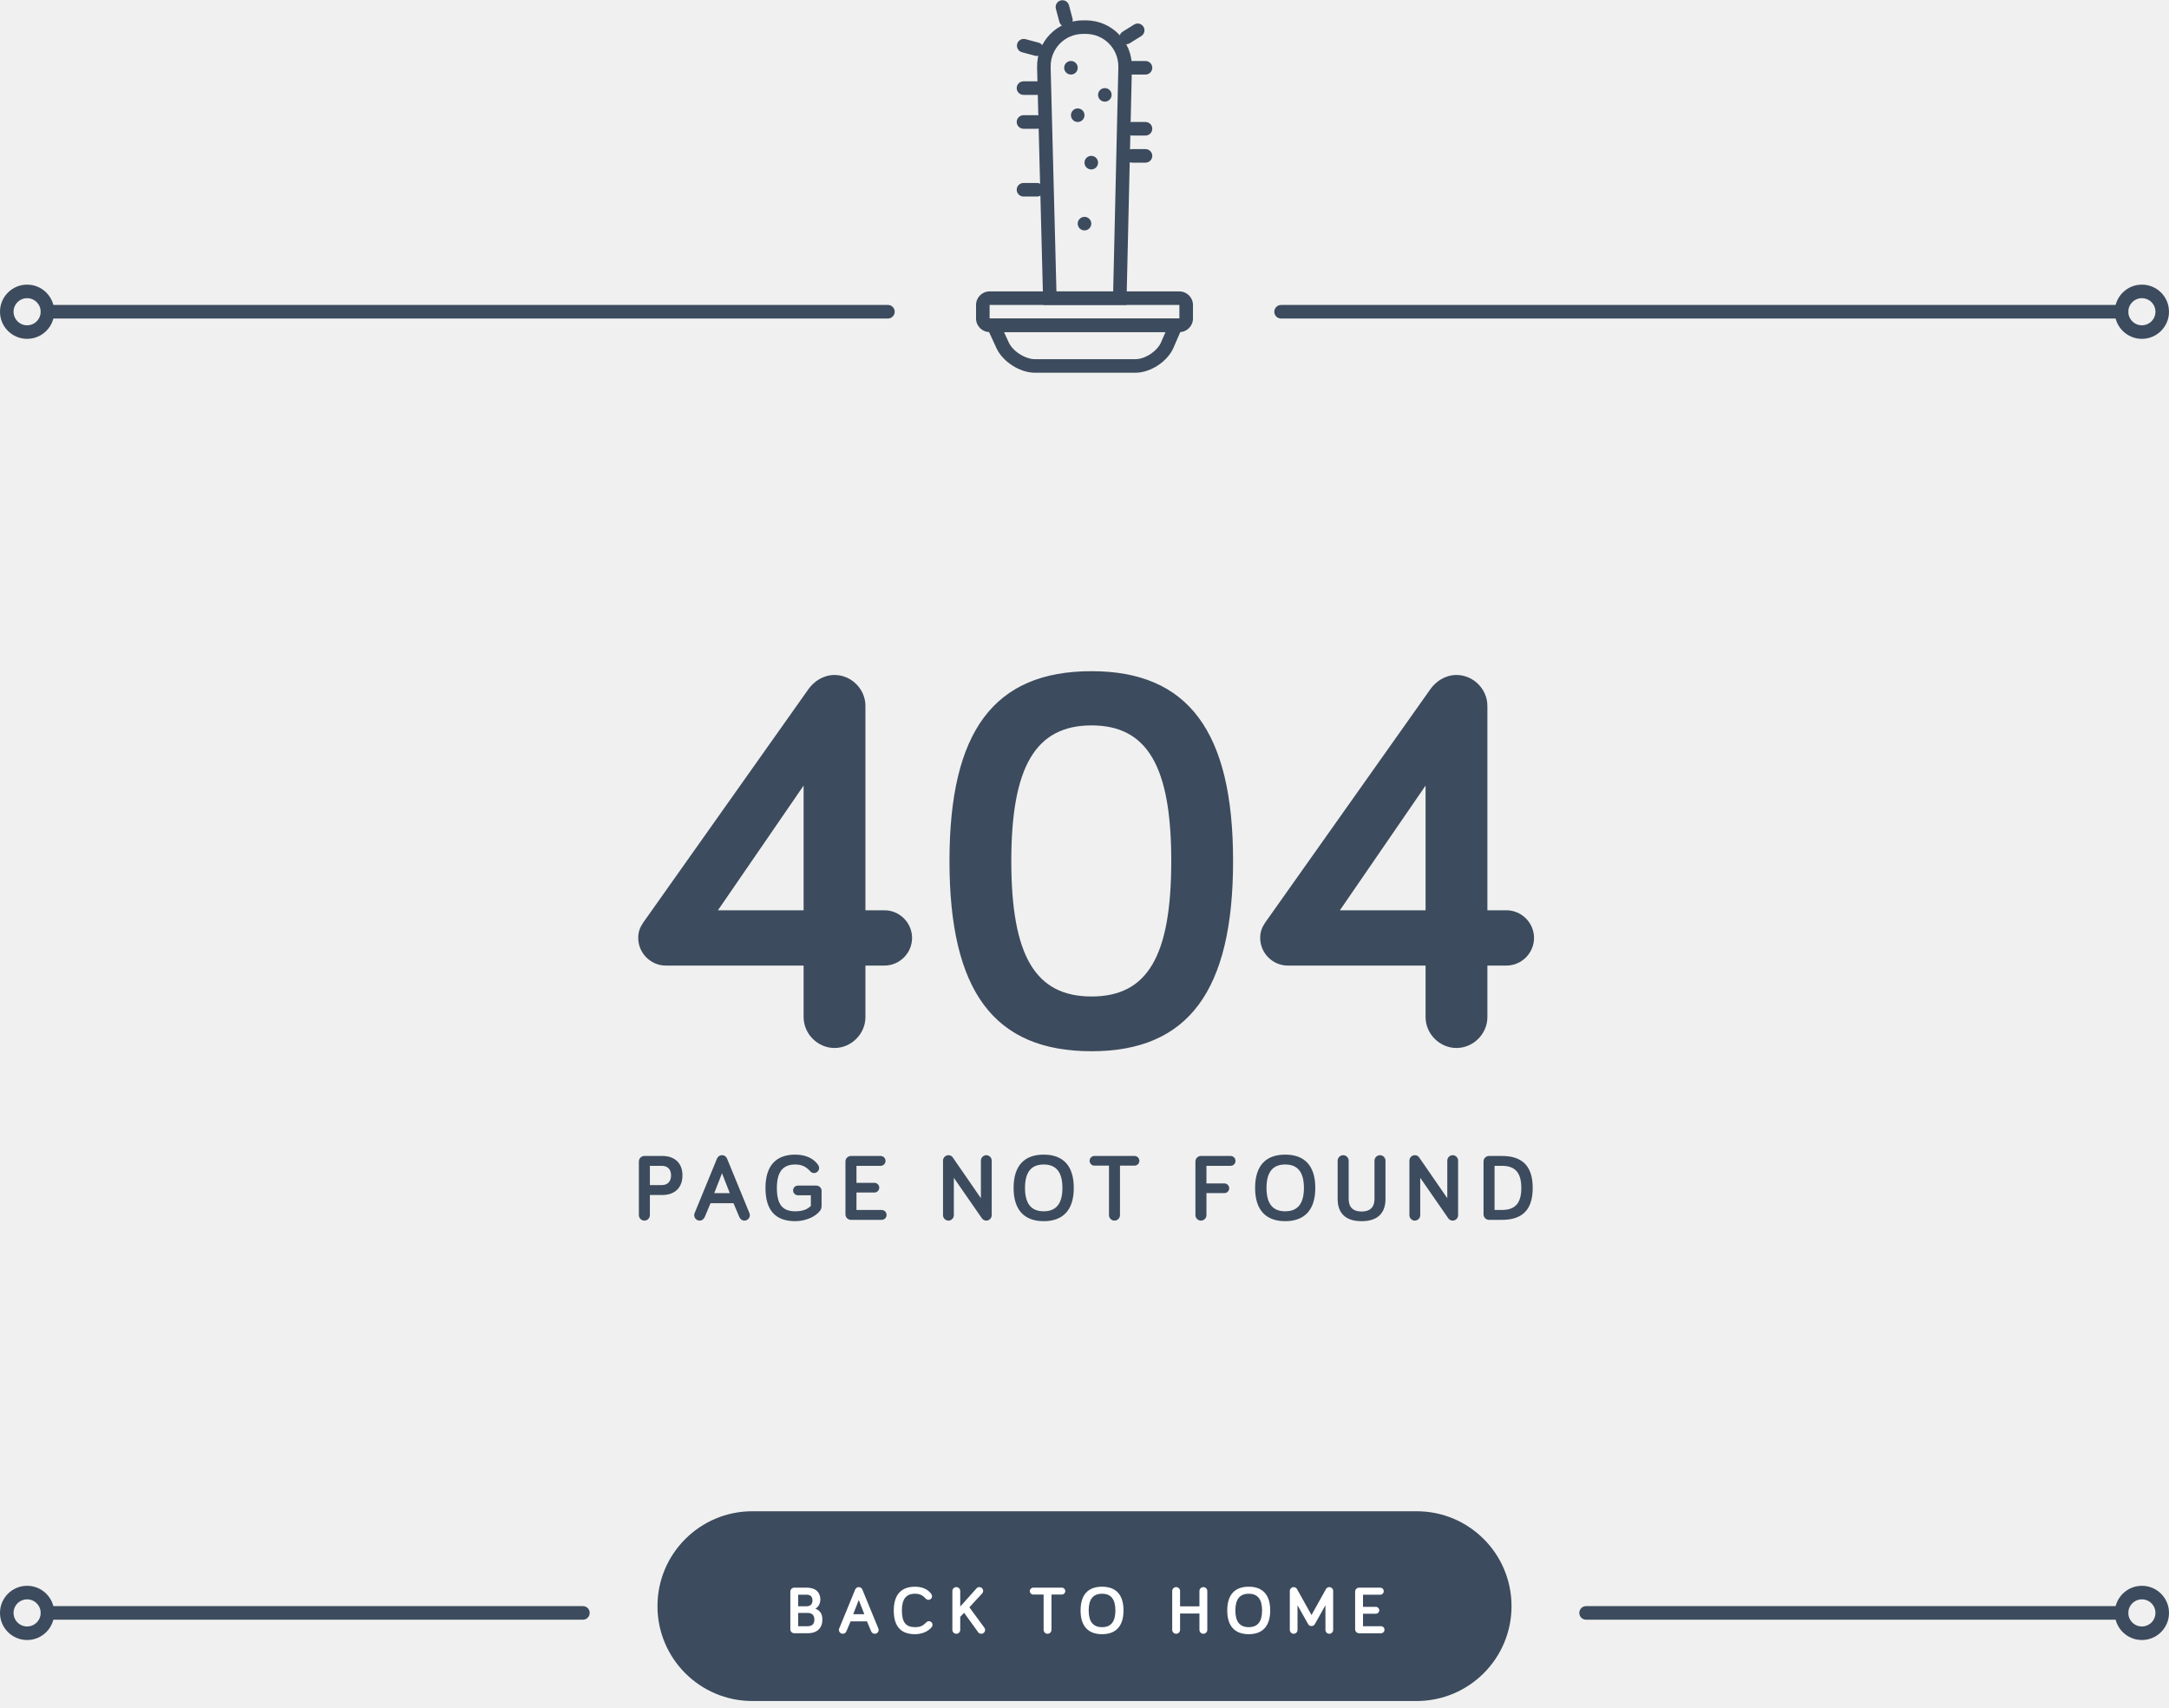
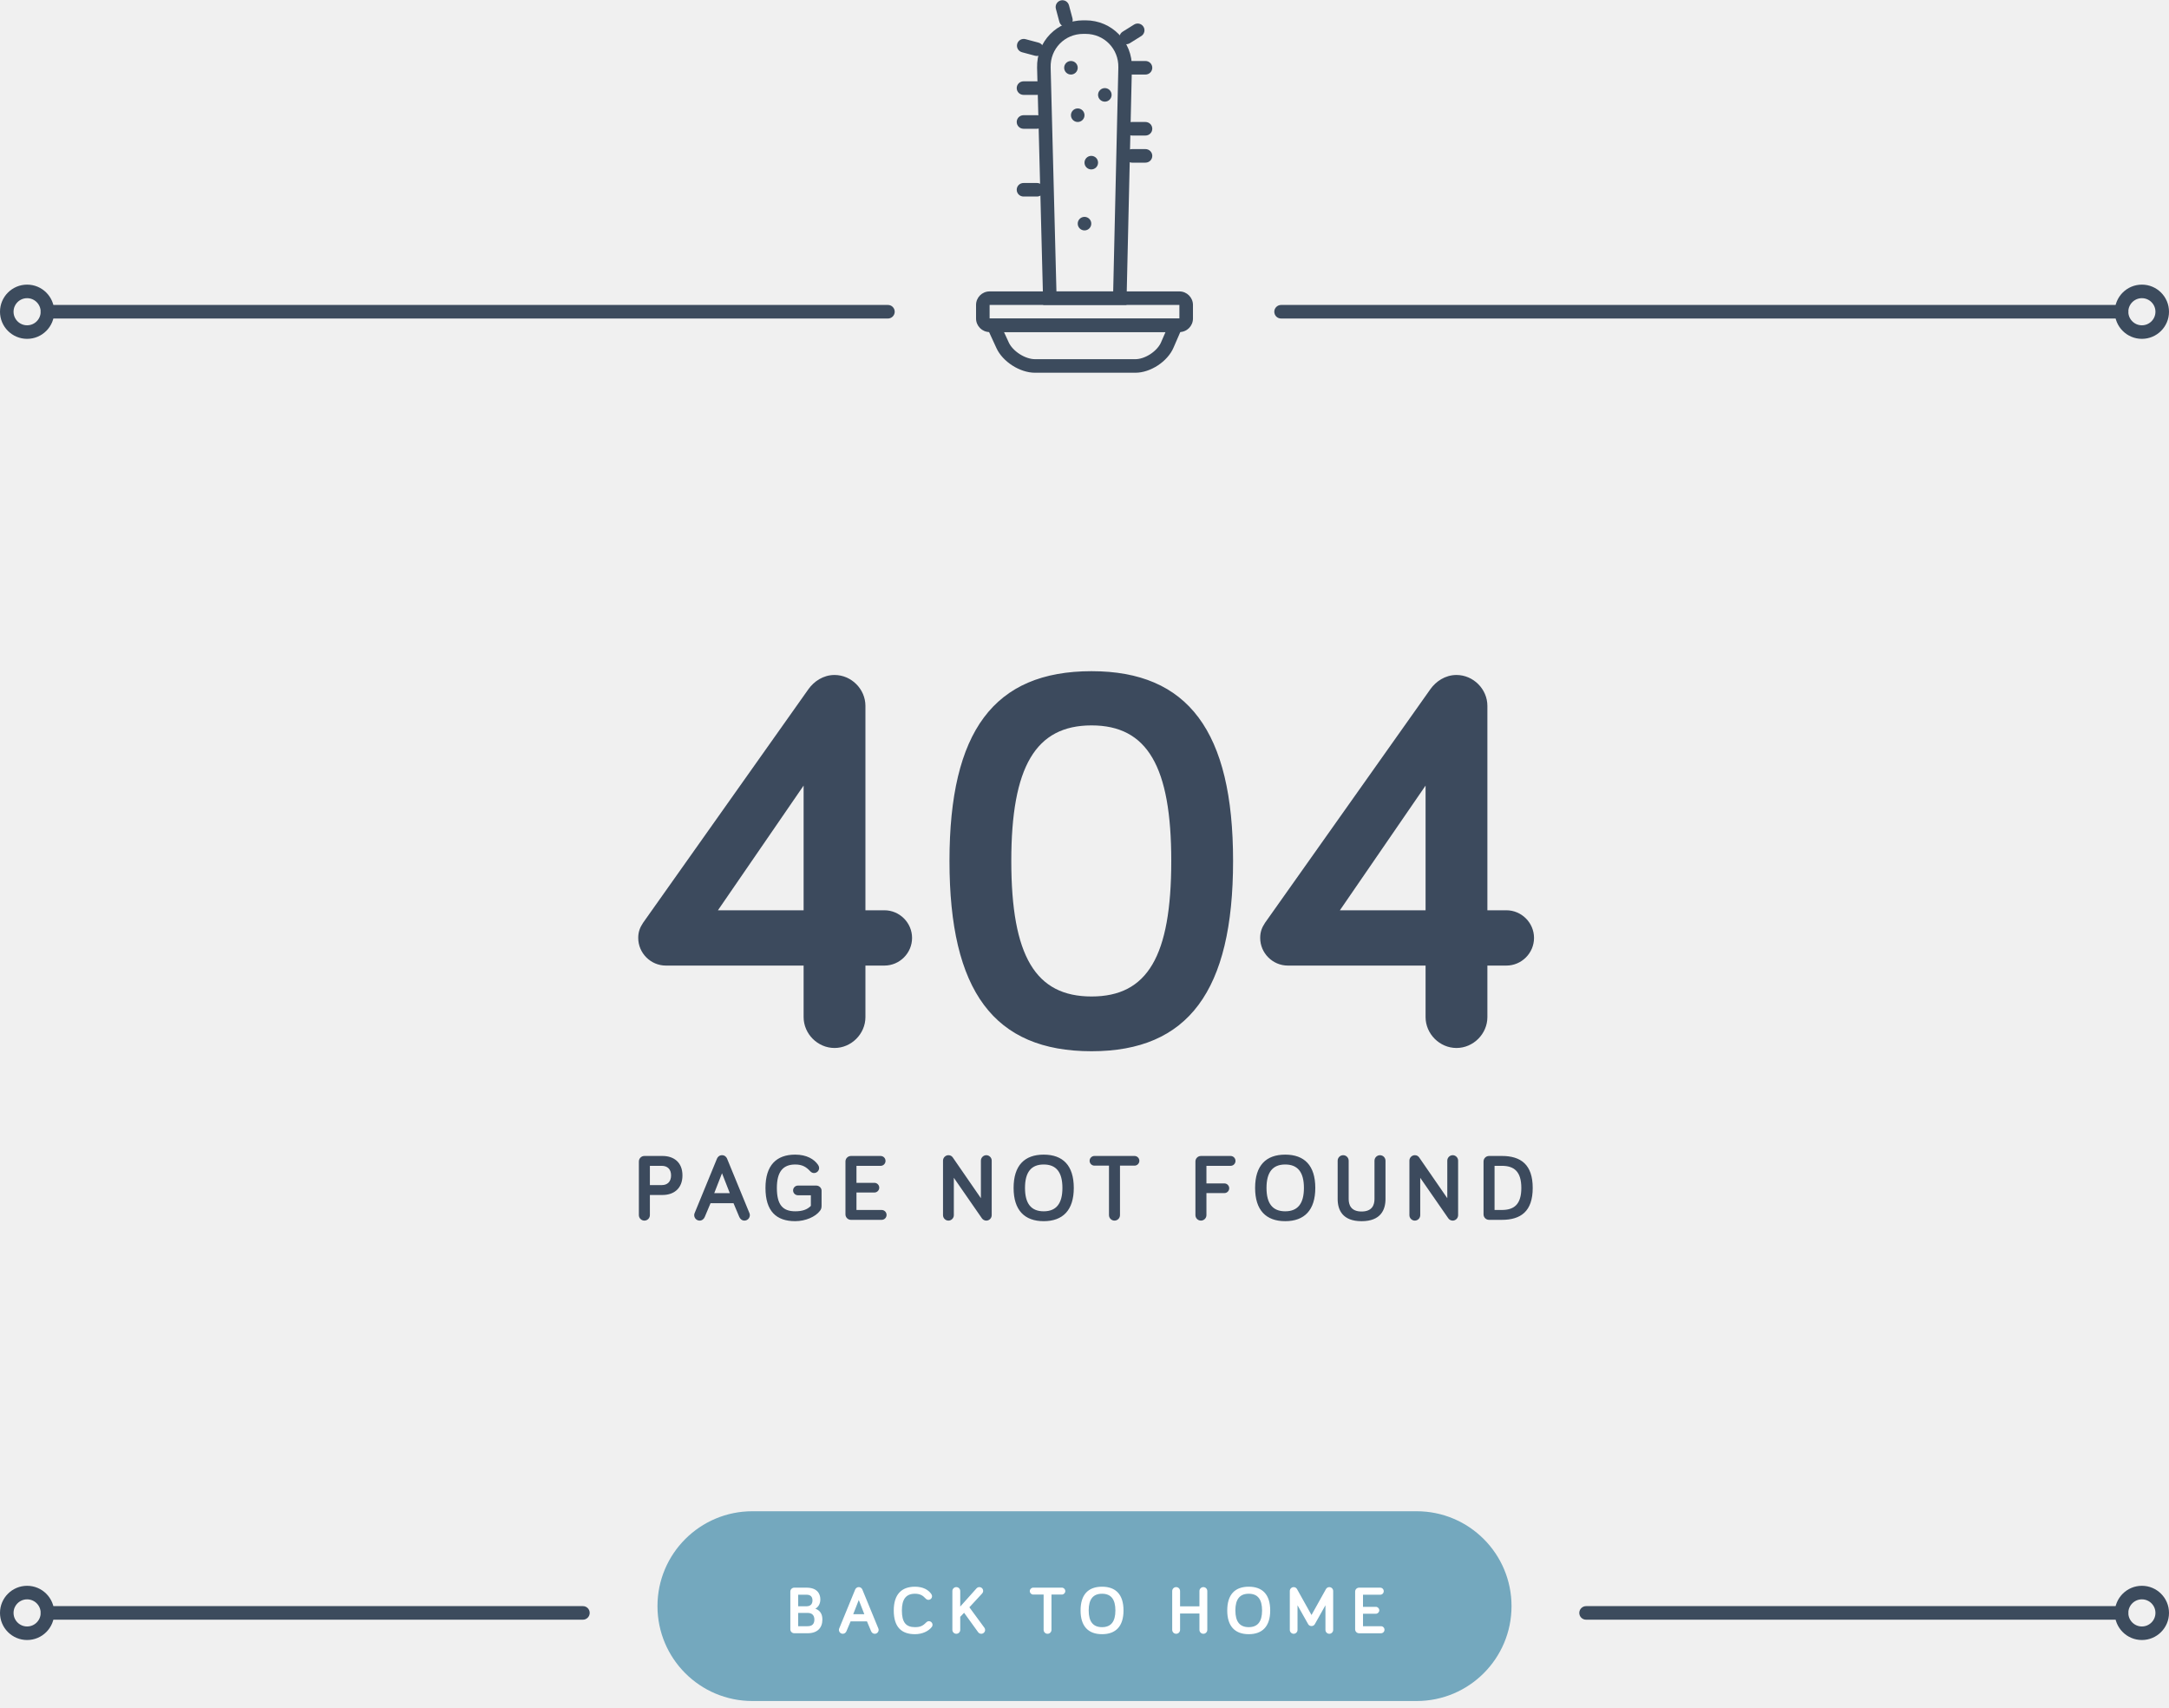
<svg xmlns="http://www.w3.org/2000/svg" xmlns:xlink="http://www.w3.org/1999/xlink" width="320" height="252" viewBox="0 0 320 252">
  <defs>
    <path id="a" d="M132 46c0 .552-.456 1-.996 1H6.996C6.446 47 6 46.556 6 46c0-.552.456-1 .996-1h124.008c.55 0 .996.444.996 1z" />
  </defs>
  <clipPath id="b">
    <use xlink:href="#a" overflow="visible" />
  </clipPath>
  <path clip-path="url(#b)" fill="none" stroke="#3C4B5D" stroke-width="4" stroke-miterlimit="10" d="M132 46c0 .552-.456 1-.996 1H6.996C6.446 47 6 46.556 6 46c0-.552.456-1 .996-1h124.008c.55 0 .996.444.996 1z" />
  <defs>
    <path id="c" d="M314 46c0 .552-.456 1-.996 1H188.996c-.55 0-.996-.444-.996-1 0-.552.456-1 .996-1h124.008c.55 0 .996.444.996 1z" />
  </defs>
  <clipPath id="d">
    <use xlink:href="#c" overflow="visible" />
  </clipPath>
  <path clip-path="url(#d)" fill="none" stroke="#3C4B5D" stroke-width="4" stroke-miterlimit="10" d="M314 46c0 .552-.456 1-.996 1H188.996c-.55 0-.996-.444-.996-1 0-.552.456-1 .996-1h124.008c.55 0 .996.444.996 1z" />
  <defs>
    <path id="e" d="M87 238c0 .553-.456 1-.995 1H6.995c-.55 0-.995-.444-.995-1 0-.553.456-1 .995-1h79.01c.55 0 .995.444.995 1z" />
  </defs>
  <clipPath id="f">
    <use xlink:href="#e" overflow="visible" />
  </clipPath>
  <path clip-path="url(#f)" fill="none" stroke="#3C4B5D" stroke-width="4" stroke-miterlimit="10" d="M87 238c0 .553-.456 1-.995 1H6.995c-.55 0-.995-.444-.995-1 0-.553.456-1 .995-1h79.01c.55 0 .995.444.995 1z" />
  <defs>
    <path id="g" d="M314 238c0 .553-.455 1-.995 1h-79.01c-.55 0-.995-.444-.995-1 0-.553.455-1 .995-1h79.01c.55 0 .995.444.995 1z" />
  </defs>
  <clipPath id="h">
    <use xlink:href="#g" overflow="visible" />
  </clipPath>
  <path clip-path="url(#h)" fill="none" stroke="#3C4B5D" stroke-width="4" stroke-miterlimit="10" d="M314 238c0 .553-.455 1-.995 1h-79.01c-.55 0-.995-.444-.995-1 0-.553.455-1 .995-1h79.01c.55 0 .995.444.995 1z" />
  <defs>
    <path id="i" d="M97 237c0-7.732 6.27-14 13.996-14h98.008c7.73 0 13.996 6.267 13.996 14 0 7.732-6.27 14-13.996 14h-98.008C103.266 251 97 244.733 97 237z" />
  </defs>
  <clipPath id="j">
    <use xlink:href="#i" overflow="visible" />
  </clipPath>
-   <path clip-path="url(#j)" fill="#3C4B5D" d="M92 218h136v38H92z" />
+   <path clip-path="url(#j)" fill="#74A8BE" d="M92 218h136v38H92z" />
  <g fill="#FFF">
    <path d="M117.18 241c-.32 0-.58-.26-.58-.58v-5.566c0-.32.26-.58.58-.58h1.798c1.51 0 2.05.82 2.05 1.74 0 .66-.33 1.158-.74 1.358.75.29 1.04.83 1.04 1.61 0 1.218-.73 2.018-2.17 2.018h-1.98zm.58-3.978h1.22c.628 0 .888-.36.888-.86 0-.52-.26-.85-.89-.85h-1.22v1.71zm0 2.94h1.398c.71 0 .99-.38.99-.98 0-.61-.33-.98-.99-.98h-1.4v1.96zM125.49 239.25l-.61 1.45c-.09.21-.28.38-.54.38-.31 0-.57-.26-.57-.57 0-.06.01-.14.04-.21l2.357-5.746c.06-.14.22-.36.53-.36.31 0 .47.22.53.36l2.36 5.747c.03.07.04.15.04.21 0 .31-.26.57-.57.57-.26 0-.45-.17-.54-.38l-.61-1.45h-2.418zm1.208-3.157l-.82 2.1h1.64l-.82-2.1zM131.86 237.642c0-2.368 1.14-3.508 3.128-3.508 1.21 0 2 .48 2.41 1.08.08.12.11.22.11.33 0 .29-.24.528-.54.528-.14 0-.28-.06-.41-.2-.41-.45-.84-.7-1.57-.7-1.33 0-1.93.82-1.93 2.47 0 1.75.6 2.46 1.93 2.46.74 0 1.14-.17 1.62-.66.16-.16.29-.22.43-.22.3 0 .54.24.54.54 0 .12-.04.22-.1.3-.48.64-1.42 1.078-2.49 1.078-1.99 0-3.128-1.05-3.128-3.498zM141.67 237.062l2.397-2.68c.12-.13.27-.19.42-.19.31 0 .56.25.56.562 0 .16-.06.28-.15.38l-1.88 2.038 2.21 3.01c.07.09.11.21.11.33 0 .31-.26.568-.57.568-.24 0-.39-.14-.47-.25l-2.06-2.85-.57.6v1.92c0 .32-.26.58-.58.58s-.58-.26-.58-.58v-5.727c0-.32.26-.58.58-.58s.58.26.58.58v2.29zM155.128 235.293v5.207c0 .32-.26.58-.58.58s-.58-.26-.58-.58v-5.207h-1.53c-.28 0-.51-.23-.51-.51s.23-.51.51-.51h4.22c.28 0 .508.23.508.51s-.23.51-.51.51h-1.528zM159.42 237.642c0-2.368 1.148-3.508 3.167-3.508 2.02 0 3.168 1.14 3.168 3.508 0 2.34-1.15 3.498-3.168 3.498-2.018 0-3.168-1.16-3.168-3.498zm1.2 0c0 1.65.65 2.46 1.968 2.46s1.97-.81 1.97-2.46c0-1.66-.65-2.47-1.97-2.47-1.32 0-1.97.81-1.97 2.47zM178.117 240.5c0 .32-.26.58-.58.58s-.58-.26-.58-.58v-2.408H174.1v2.408c0 .32-.26.58-.58.58-.32 0-.58-.26-.58-.58v-5.727c0-.32.26-.58.58-.58.32 0 .58.26.58.58v2.26h2.857v-2.26c0-.32.26-.58.58-.58s.58.26.58.58v5.727zM181.06 237.642c0-2.368 1.15-3.508 3.17-3.508 2.017 0 3.167 1.14 3.167 3.508 0 2.34-1.15 3.498-3.168 3.498-2.02 0-3.17-1.16-3.17-3.498zm1.2 0c0 1.65.648 2.46 1.97 2.46 1.317 0 1.968-.81 1.968-2.46 0-1.66-.65-2.47-1.97-2.47-1.32 0-1.97.81-1.97 2.47zM192.998 239.66l-1.57-2.788v3.64c0 .31-.26.568-.568.568-.31 0-.57-.26-.57-.57v-5.746c0-.31.26-.57.57-.57.25 0 .41.14.51.32l2.12 3.798 2.117-3.798c.1-.18.26-.32.51-.32.31 0 .57.26.57.57v5.747c0 .31-.26.57-.57.57s-.57-.26-.57-.57v-3.638l-1.568 2.79c-.102.18-.29.278-.49.278-.203 0-.392-.1-.492-.28z" />
  </g>
  <path fill="#FFF" d="M201.09 237.103h1.89c.278 0 .51.23.51.51s-.23.51-.51.51h-1.89v1.84h2.648c.29 0 .52.228.52.52s-.23.52-.52.52h-3.23c-.32 0-.58-.26-.58-.58v-5.567c0-.32.26-.58.58-.58h3.12c.29 0 .52.23.52.52 0 .29-.23.52-.52.52h-2.54v1.787z" />
  <defs>
    <path id="k" d="M145 47h30l-1.88 4.328c-.883 2.028-3.39 3.672-5.602 3.672h-14.833c-2.212 0-4.75-1.62-5.672-3.625L145 47z" />
  </defs>
  <clipPath id="l">
    <use xlink:href="#k" overflow="visible" />
  </clipPath>
  <path clip-path="url(#l)" fill="none" stroke="#3C4B5D" stroke-width="4" stroke-miterlimit="10" d="M145 47h30l-1.88 4.328c-.883 2.028-3.39 3.672-5.602 3.672h-14.833c-2.212 0-4.75-1.62-5.672-3.625L145 47z" />
  <defs>
    <path id="m" d="M144 44.998c0-1.104.89-1.998 2-1.998H174c1.105 0 2.002.898 2.002 1.998v2.004c0 1.104-.89 1.998-2.002 1.998H146c-1.104 0-2-.898-2-1.998v-2.004z" />
  </defs>
  <clipPath id="n">
    <use xlink:href="#m" overflow="visible" />
  </clipPath>
  <path clip-path="url(#n)" fill="none" stroke="#3C4B5D" stroke-width="4" stroke-miterlimit="10" d="M144 44.998c0-1.104.89-1.998 2.002-1.998h27.996c1.105 0 2.002.898 2.002 1.998v2.004c0 1.104-.89 1.998-2.002 1.998h-27.996c-1.106 0-2.002-.898-2.002-1.998v-2.004z" />
  <defs>
    <path id="o" d="M153.006 9.995C152.906 6.13 155.953 3 159.823 3h.336c3.863 0 6.924 3.123 6.834 7.006L166.187 45H153.91l-.904-35.005z" />
  </defs>
  <clipPath id="p">
    <use xlink:href="#o" overflow="visible" />
  </clipPath>
  <path clip-path="url(#p)" fill="none" stroke="#3C4B5D" stroke-width="4" stroke-miterlimit="10" d="M153.006 9.995C152.906 6.13 155.953 3 159.823 3h.336c3.863 0 6.924 3.123 6.834 7.006L166.187 45H153.91l-.904-35.005z" />
  <defs>
    <path id="q" d="M154 28c0 .552-.443 1-1.01 1h-1.98c-.557 0-1.01-.444-1.01-1 0-.552.444-1 1.01-1h1.98c.558 0 1.01.444 1.01 1z" />
  </defs>
  <clipPath id="r">
    <use xlink:href="#q" overflow="visible" />
  </clipPath>
  <path clip-path="url(#r)" fill="none" stroke="#3C4B5D" stroke-width="4" stroke-miterlimit="10" d="M154 28c0 .552-.443 1-1.01 1h-1.98c-.557 0-1.01-.444-1.01-1 0-.552.444-1 1.01-1h1.98c.558 0 1.01.444 1.01 1z" />
  <defs>
    <path id="s" d="M154 18c0 .552-.443 1-1.01 1h-1.98c-.557 0-1.01-.444-1.01-1 0-.552.444-1 1.01-1h1.98c.558 0 1.01.444 1.01 1z" />
  </defs>
  <clipPath id="t">
    <use xlink:href="#s" overflow="visible" />
  </clipPath>
  <path clip-path="url(#t)" fill="none" stroke="#3C4B5D" stroke-width="4" stroke-miterlimit="10" d="M154 18c0 .552-.443 1-1.01 1h-1.98c-.557 0-1.01-.444-1.01-1 0-.552.444-1 1.01-1h1.98c.558 0 1.01.444 1.01 1z" />
  <g>
    <defs>
      <circle id="u" cx="158" cy="10" r="1" />
    </defs>
    <clipPath id="v">
      <use xlink:href="#u" overflow="visible" />
    </clipPath>
    <path clip-path="url(#v)" fill="#3C4B5D" d="M152 4h12v12h-12z" />
  </g>
  <g>
    <defs>
      <circle id="w" cx="159" cy="17" r="1" />
    </defs>
    <clipPath id="x">
      <use xlink:href="#w" overflow="visible" />
    </clipPath>
    <path clip-path="url(#x)" fill="#3C4B5D" d="M153 11h12v12h-12z" />
  </g>
  <g>
    <defs>
      <circle id="y" cx="161" cy="24" r="1" />
    </defs>
    <clipPath id="z">
      <use xlink:href="#y" overflow="visible" />
    </clipPath>
    <path clip-path="url(#z)" fill="#3C4B5D" d="M155 18h12v12h-12z" />
  </g>
  <g>
    <defs>
      <circle id="A" cx="160" cy="33" r="1" />
    </defs>
    <clipPath id="B">
      <use xlink:href="#A" overflow="visible" />
    </clipPath>
    <path clip-path="url(#B)" fill="#3C4B5D" d="M154 27h12v12h-12z" />
  </g>
  <g>
    <defs>
      <circle id="C" cx="163" cy="14" r="1" />
    </defs>
    <clipPath id="D">
      <use xlink:href="#C" overflow="visible" />
    </clipPath>
    <path clip-path="url(#D)" fill="#3C4B5D" d="M157 8h12v12h-12z" />
  </g>
  <g>
    <defs>
      <path id="E" d="M154 13c0 .552-.443 1-1.01 1h-1.98c-.557 0-1.01-.444-1.01-1 0-.552.444-1 1.01-1h1.98c.558 0 1.01.444 1.01 1z" />
    </defs>
    <clipPath id="F">
      <use xlink:href="#E" overflow="visible" />
    </clipPath>
    <path clip-path="url(#F)" fill="none" stroke="#3C4B5D" stroke-width="4" stroke-miterlimit="10" d="M154 13c0 .552-.443 1-1.01 1h-1.98c-.557 0-1.01-.444-1.01-1 0-.552.444-1 1.01-1h1.98c.558 0 1.01.444 1.01 1z" />
  </g>
  <g>
    <defs>
      <path id="G" d="M153.932 7.518c-.143.534-.688.85-1.234.705l-1.914-.513c-.54-.144-.86-.69-.716-1.227.143-.534.688-.85 1.234-.705l1.914.513c.538.145.86.69.716 1.228z" />
    </defs>
    <clipPath id="H">
      <use xlink:href="#G" overflow="visible" />
    </clipPath>
    <path clip-path="url(#H)" fill="none" stroke="#3C4B5D" stroke-width="4" stroke-miterlimit="10" d="M153.932 7.518c-.143.534-.687.85-1.233.705l-1.915-.513c-.54-.144-.86-.69-.716-1.227.142-.534.686-.85 1.232-.705l1.914.513c.538.145.86.69.716 1.228z" />
  </g>
  <g>
    <defs>
      <path id="I" d="M170 23c0 .552-.443 1-1.01 1h-1.98c-.558 0-1.01-.444-1.01-1 0-.552.443-1 1.01-1h1.98c.558 0 1.01.444 1.01 1z" />
    </defs>
    <clipPath id="J">
      <use xlink:href="#I" overflow="visible" />
    </clipPath>
    <path clip-path="url(#J)" fill="none" stroke="#3C4B5D" stroke-width="4" stroke-miterlimit="10" d="M170 23c0 .552-.443 1-1.01 1h-1.98c-.558 0-1.01-.444-1.01-1 0-.552.443-1 1.01-1h1.98c.558 0 1.01.444 1.01 1z" />
  </g>
  <g>
    <defs>
      <path id="K" d="M170 19c0 .552-.443 1-1.01 1h-1.98c-.558 0-1.01-.444-1.01-1 0-.552.443-1 1.01-1h1.98c.558 0 1.01.444 1.01 1z" />
    </defs>
    <clipPath id="L">
      <use xlink:href="#K" overflow="visible" />
    </clipPath>
    <path clip-path="url(#L)" fill="none" stroke="#3C4B5D" stroke-width="4" stroke-miterlimit="10" d="M170 19c0 .552-.443 1-1.01 1h-1.98c-.558 0-1.01-.444-1.01-1 0-.552.443-1 1.01-1h1.98c.558 0 1.01.444 1.01 1z" />
  </g>
  <g>
    <defs>
      <path id="M" d="M170 10c0 .552-.443 1-1.01 1h-1.98c-.558 0-1.01-.444-1.01-1 0-.552.443-1 1.01-1h1.98c.558 0 1.01.444 1.01 1z" />
    </defs>
    <clipPath id="N">
      <use xlink:href="#M" overflow="visible" />
    </clipPath>
    <path clip-path="url(#N)" fill="none" stroke="#3C4B5D" stroke-width="4" stroke-miterlimit="10" d="M170 10c0 .552-.443 1-1.01 1h-1.98c-.558 0-1.01-.444-1.01-1 0-.552.443-1 1.01-1h1.98c.558 0 1.01.444 1.01 1z" />
  </g>
  <g>
    <defs>
      <path id="O" d="M168.696 3.94c.293.468.153 1.083-.326 1.383l-1.68 1.05c-.474.295-1.092.158-1.387-.313-.293-.468-.153-1.083.326-1.383l1.68-1.05c.473-.295 1.09-.158 1.386.313z" />
    </defs>
    <clipPath id="P">
      <use xlink:href="#O" overflow="visible" />
    </clipPath>
    <path clip-path="url(#P)" fill="none" stroke="#3C4B5D" stroke-width="4" stroke-miterlimit="10" d="M168.696 3.94c.292.47.153 1.083-.326 1.383l-1.68 1.05c-.474.295-1.092.158-1.387-.313-.293-.468-.153-1.083.326-1.383l1.68-1.05c.473-.295 1.09-.158 1.386.313z" />
  </g>
  <g>
    <defs>
      <path id="Q" d="M157.518 3.932c-.533.143-1.08-.17-1.227-.716l-.512-1.914c-.145-.538.167-1.09.705-1.234.533-.143 1.08.17 1.227.716l.513 1.914c.144.538-.168 1.09-.705 1.234z" />
    </defs>
    <clipPath id="R">
      <use xlink:href="#Q" overflow="visible" />
    </clipPath>
    <path clip-path="url(#R)" fill="none" stroke="#3C4B5D" stroke-width="4" stroke-miterlimit="10" d="M157.518 3.932c-.533.143-1.08-.17-1.227-.716l-.512-1.914c-.145-.538.167-1.09.705-1.233.533-.144 1.08.168 1.227.715l.513 1.914c.144.536-.168 1.088-.705 1.232z" />
  </g>
-   <g fill="#3C4B5D">
+   <g fill="#3C4A5D">
    <path d="M95.88 176.33v2.97c0 .448-.364.812-.812.812s-.812-.364-.812-.812v-7.914c0-.448.364-.812.812-.812h2.675c1.64 0 2.942.91 2.942 2.87 0 1.935-1.275 2.887-2.942 2.887H95.88zm0-4.3v2.843h1.737c.87 0 1.387-.52 1.387-1.43 0-.924-.532-1.414-1.387-1.414H95.88zM104.826 177.55l-.854 2.03c-.126.294-.392.532-.756.532-.434 0-.798-.364-.798-.8 0-.083.014-.195.056-.293l3.306-8.056c.084-.196.308-.504.743-.504.434 0 .658.308.742.504l3.306 8.055c.043.097.057.21.057.293 0 .435-.364.8-.798.8-.365 0-.63-.24-.757-.533l-.854-2.03h-3.394zm1.695-4.428l-1.148 2.94h2.297l-1.15-2.94zM119.626 176.372h-1.905c-.392 0-.714-.322-.714-.715 0-.392.322-.714.715-.714h2.718c.392 0 .77.336.77.742v2.24c0 .323-.07.533-.237.743-.67.896-2.156 1.527-3.655 1.527-2.788 0-4.385-1.47-4.385-4.903 0-3.32 1.597-4.916 4.385-4.916 1.695 0 2.8.672 3.375 1.513.112.167.154.308.154.46 0 .407-.336.744-.756.744-.196 0-.393-.085-.574-.28-.575-.63-1.177-.98-2.2-.98-1.862 0-2.703 1.148-2.703 3.46 0 2.45.84 3.445 2.705 3.445 1.036 0 1.765-.24 2.31-.8v-1.568zM126.358 174.537h2.647c.392 0 .714.322.714.714 0 .394-.323.716-.715.716h-2.647v2.577h3.712c.406 0 .73.322.73.73s-.324.727-.73.727h-4.524c-.448 0-.812-.364-.812-.812v-7.802c0-.448.364-.812.812-.812h4.37c.407 0 .73.322.73.73 0 .404-.323.727-.73.727h-3.557v2.507zM146.31 171.26v8.054c0 .435-.363.8-.797.8-.266 0-.518-.142-.658-.352l-4.132-5.967v5.52c0 .434-.364.798-.798.798s-.798-.364-.798-.8v-8.053c0-.435.364-.8.798-.8.28 0 .504.127.645.337l4.146 6.01v-5.547c0-.435.364-.8.798-.8.433 0 .797.365.797.8zM149.54 175.293c0-3.32 1.612-4.916 4.44-4.916s4.44 1.597 4.44 4.916c0 3.278-1.61 4.903-4.44 4.903s-4.44-1.625-4.44-4.903zm1.682 0c0 2.312.91 3.446 2.76 3.446 1.848 0 2.76-1.136 2.76-3.447 0-2.325-.912-3.46-2.76-3.46-1.85 0-2.76 1.135-2.76 3.46zM165.236 172.002v7.298c0 .448-.363.812-.812.812s-.812-.364-.812-.812v-7.298h-2.144c-.393 0-.714-.322-.714-.715 0-.392.322-.714.714-.714h5.912c.392 0 .714.322.714.714 0 .393-.322.715-.714.715h-2.144zM177.99 179.3c0 .448-.365.812-.813.812s-.812-.364-.812-.812v-7.914c0-.448.364-.812.812-.812h4.37c.406 0 .73.322.73.73 0 .404-.323.727-.73.727h-3.558v2.593h2.646c.393 0 .715.322.715.715 0 .392-.32.714-.714.714h-2.647v3.248zM185.17 175.293c0-3.32 1.61-4.916 4.44-4.916s4.44 1.597 4.44 4.916c0 3.278-1.61 4.903-4.44 4.903s-4.44-1.625-4.44-4.903zm1.682 0c0 2.312.91 3.446 2.76 3.446s2.76-1.136 2.76-3.447c0-2.325-.912-3.46-2.76-3.46s-2.76 1.135-2.76 3.46zM197.35 176.918v-5.645c0-.448.365-.812.812-.812.45 0 .812.365.812.813v5.645c0 .854.322 1.85 1.905 1.85s1.904-.995 1.904-1.85v-5.645c0-.448.364-.812.812-.812s.812.365.812.813v5.645c0 1.598-.7 3.278-3.53 3.278s-3.528-1.68-3.528-3.278zM215.12 171.26v8.054c0 .435-.364.8-.798.8-.267 0-.52-.142-.658-.352l-4.133-5.967v5.52c0 .434-.363.798-.798.798-.434 0-.798-.364-.798-.8v-8.053c0-.435.364-.8.798-.8.28 0 .505.127.645.337l4.146 6.01v-5.547c0-.435.364-.8.8-.8.433 0 .797.365.797.8z" />
  </g>
  <g>
-     <path fill="#3C4B5D" d="M221.574 170.573c2.788 0 4.553 1.26 4.553 4.72S224.362 180 221.574 180h-1.89c-.45 0-.813-.364-.813-.812v-7.802c0-.448.365-.812.813-.812h1.89zm-1.078 7.97h1.078c1.793 0 2.872-.812 2.872-3.25 0-2.437-1.08-3.264-2.872-3.264h-1.078v6.513z" />
-   </g>
-   <g>
-     <path fill="#3C4B5D" d="M130.48 134.32c2.24 0 4.08 1.84 4.08 4.08s-1.84 4.08-4.08 4.08h-2.8v7.6c0 2.48-2.08 4.56-4.56 4.56-2.48 0-4.56-2.08-4.56-4.56v-7.6H98.24c-2.24 0-4.08-1.84-4.08-4.08 0-.88.24-1.52.72-2.24l24.4-34.48c.8-1.12 2.16-2.08 3.84-2.08 2.48 0 4.56 2.08 4.56 4.56v30.16h2.8zm-11.92 0v-18.4l-12.64 18.4h12.64z" />
-   </g>
-   <g fill="#3C4B5D">
+     <path fill="#3C4A5D" d="M221.574 170.573c2.788 0 4.553 1.26 4.553 4.72S224.362 180 221.574 180h-1.89c-.45 0-.813-.364-.813-.812v-7.802c0-.448.365-.812.813-.812h1.89zm-1.078 7.97h1.078c1.793 0 2.872-.812 2.872-3.25 0-2.437-1.08-3.264-2.872-3.264h-1.078v6.513z" />
+   </g>
+   <g>
+     <path fill="#3C4A5D" d="M130.48 134.32c2.24 0 4.08 1.84 4.08 4.08s-1.84 4.08-4.08 4.08h-2.8v7.6c0 2.48-2.08 4.56-4.56 4.56-2.48 0-4.56-2.08-4.56-4.56v-7.6H98.24c-2.24 0-4.08-1.84-4.08-4.08 0-.88.24-1.52.72-2.24l24.4-34.48c.8-1.12 2.16-2.08 3.84-2.08 2.48 0 4.56 2.08 4.56 4.56v30.16h2.8zm-11.92 0v-18.4l-12.64 18.4h12.64z" />
+   </g>
+   <g fill="#3C4A5D">
    <path d="M181.92 127.04c0 19.2-6.64 28.08-20.88 28.08-14.4 0-20.96-8.88-20.96-28.08 0-19.12 6.56-28 20.96-28 14.24 0 20.88 8.88 20.88 28zm-9.12 0c0-13.92-3.52-20-11.76-20s-11.84 6.08-11.84 20c0 14.08 3.6 20 11.84 20s11.76-5.92 11.76-20zM222.24 134.32c2.24 0 4.08 1.84 4.08 4.08s-1.84 4.08-4.08 4.08h-2.8v7.6c0 2.48-2.08 4.56-4.56 4.56-2.48 0-4.56-2.08-4.56-4.56v-7.6H190c-2.24 0-4.08-1.84-4.08-4.08 0-.88.24-1.52.72-2.24l24.4-34.48c.8-1.12 2.16-2.08 3.84-2.08 2.48 0 4.56 2.08 4.56 4.56v30.16h2.8zm-11.92 0v-18.4l-12.64 18.4h12.64z" />
  </g>
  <circle fill="none" stroke="#3C4B5D" stroke-width="2" stroke-miterlimit="10" cx="4" cy="46" r="3" />
  <circle fill="none" stroke="#3C4B5D" stroke-width="2" stroke-miterlimit="10" cx="4" cy="238" r="3" />
  <circle fill="none" stroke="#3C4B5D" stroke-width="2" stroke-miterlimit="10" cx="316" cy="238" r="3" />
  <circle fill="none" stroke="#3C4B5D" stroke-width="2" stroke-miterlimit="10" cx="316" cy="46" r="3" />
</svg>
